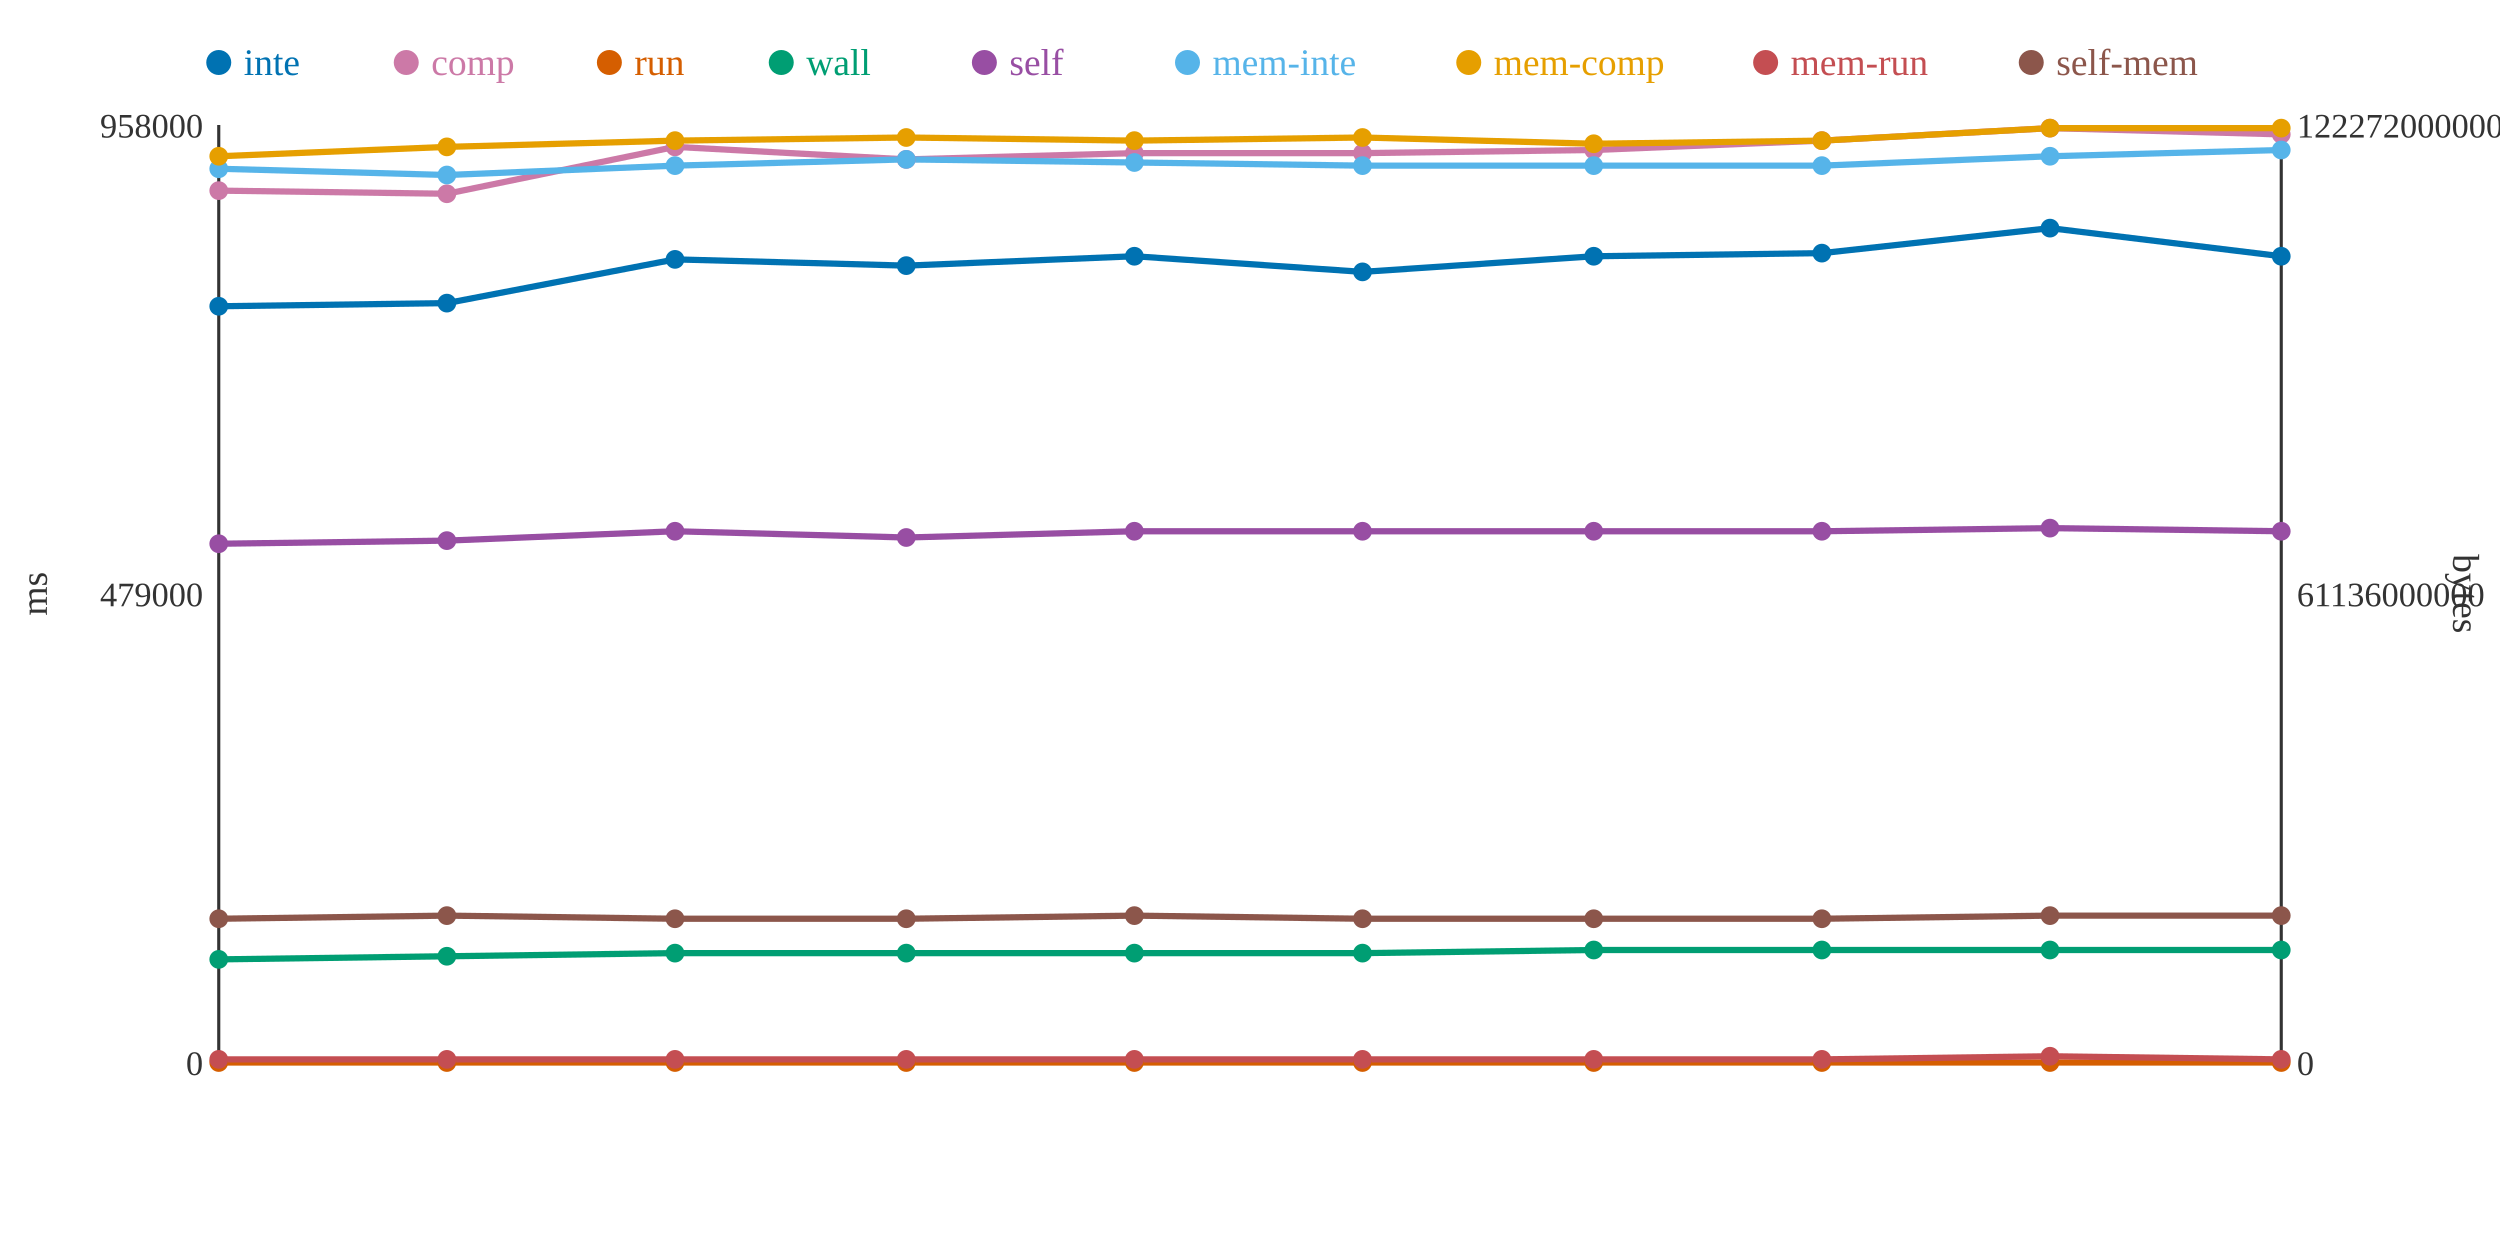
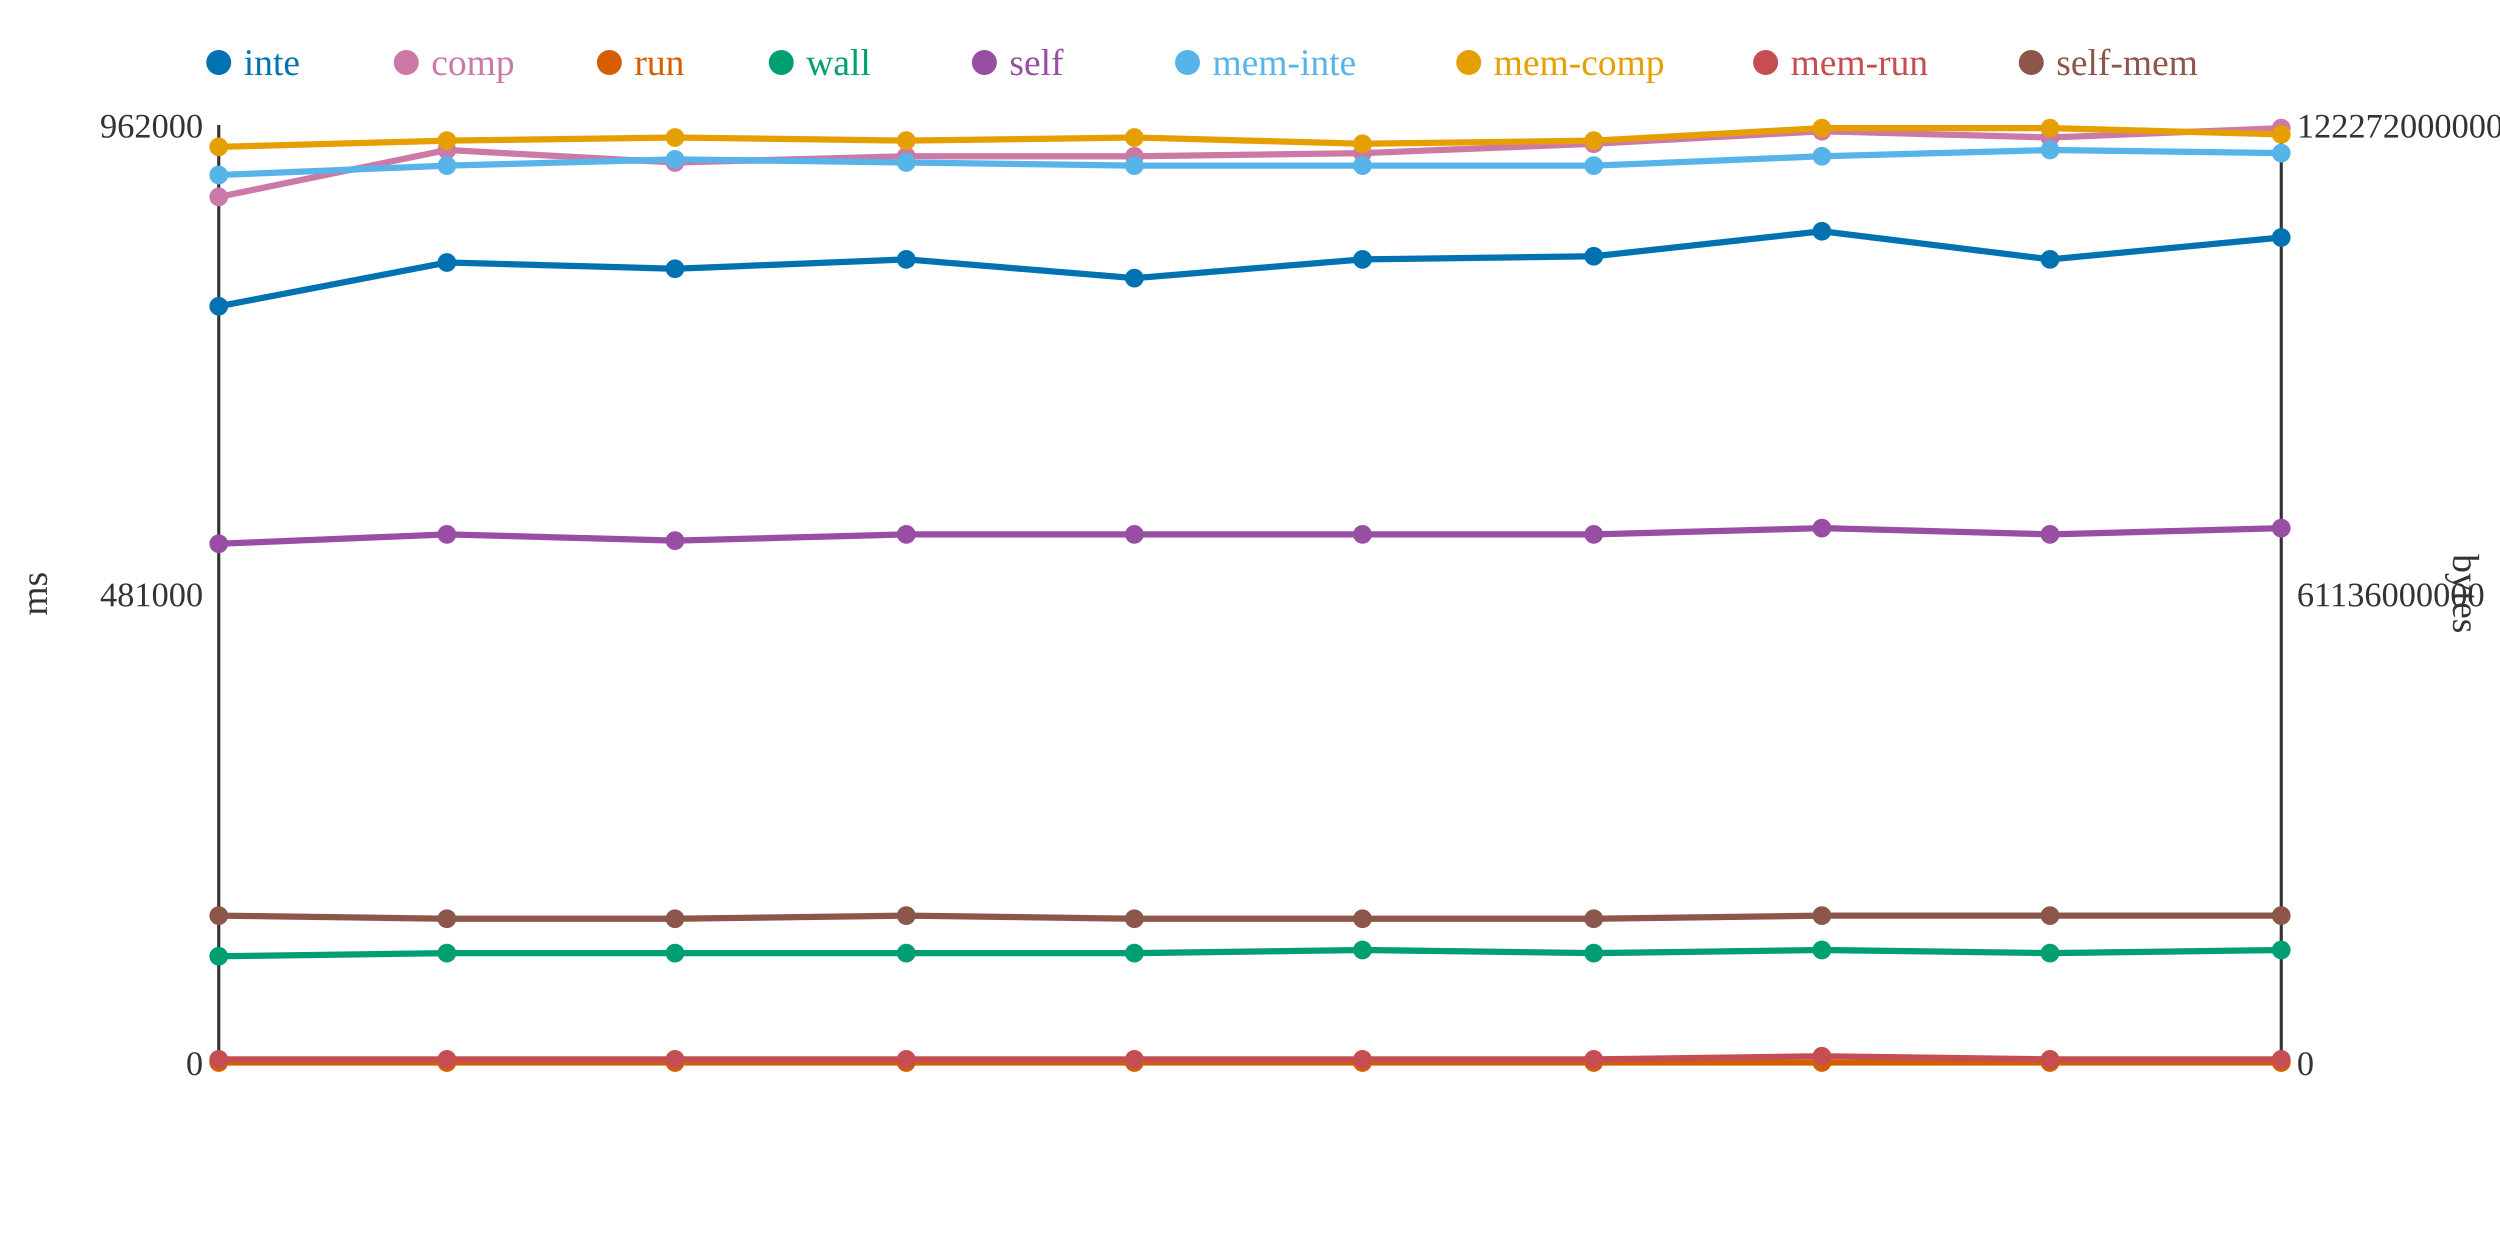
<svg xmlns="http://www.w3.org/2000/svg" width="800" height="400">
  <rect width="800" height="400" fill="white" />
  <line x1="70" y1="40" x2="70" y2="340" stroke="#333" stroke-width="1" />
  <line x1="70" y1="340" x2="730" y2="340" stroke="#333" stroke-width="1" />
  <line x1="730" y1="40" x2="730" y2="340" stroke="#333" stroke-width="1" />
  <text x="65" y="344" text-anchor="end" font-size="11" fill="#333">0</text>
-   <text x="65" y="194" text-anchor="end" font-size="11" fill="#333">479000</text>
-   <text x="65" y="44" text-anchor="end" font-size="11" fill="#333">958000</text>
+   <text x="65" y="194" text-anchor="end" font-size="11" fill="#333">481000</text>
+   <text x="65" y="44" text-anchor="end" font-size="11" fill="#333">962000</text>
  <text x="15" y="190" text-anchor="middle" font-size="12" fill="#333" transform="rotate(-90 15 190)">ms</text>
  <text x="735" y="344" text-anchor="start" font-size="11" fill="#333">0</text>
  <text x="735" y="194" text-anchor="start" font-size="11" fill="#333">61136000000</text>
  <text x="735" y="44" text-anchor="start" font-size="11" fill="#333">122272000000</text>
  <text x="785" y="190" text-anchor="middle" font-size="12" fill="#333" transform="rotate(90 785 190)">bytes</text>
-   <polyline points="70,98 143,97 216,83 290,85 363,82 436,87 510,82 583,81 656,73 730,82" fill="none" stroke="#0072B2" stroke-width="2" />
-   <polyline points="70,61 143,62 216,47 290,51 363,49 436,49 510,48 583,45 656,41 730,43" fill="none" stroke="#CC79A7" stroke-width="2" />
+   <polyline points="70,98 143,84 216,86 290,83 363,89 436,83 510,82 583,74 656,83 730,76" fill="none" stroke="#0072B2" stroke-width="2" />
+   <polyline points="70,63 143,48 216,52 290,50 363,50 436,49 510,46 583,42 656,44 730,41" fill="none" stroke="#CC79A7" stroke-width="2" />
  <polyline points="70,340 143,340 216,340 290,340 363,340 436,340 510,340 583,340 656,340 730,340" fill="none" stroke="#D55E00" stroke-width="2" />
-   <polyline points="70,307 143,306 216,305 290,305 363,305 436,305 510,304 583,304 656,304 730,304" fill="none" stroke="#009E73" stroke-width="2" />
-   <polyline points="70,174 143,173 216,170 290,172 363,170 436,170 510,170 583,170 656,169 730,170" fill="none" stroke="#984EA3" stroke-width="2" />
-   <polyline points="70,54 143,56 216,53 290,51 363,52 436,53 510,53 583,53 656,50 730,48" fill="none" stroke="#56B4E9" stroke-width="2" />
-   <polyline points="70,50 143,47 216,45 290,44 363,45 436,44 510,46 583,45 656,41 730,41" fill="none" stroke="#E69F00" stroke-width="2" />
-   <polyline points="70,339 143,339 216,339 290,339 363,339 436,339 510,339 583,339 656,338 730,339" fill="none" stroke="#C44E52" stroke-width="2" />
-   <polyline points="70,294 143,293 216,294 290,294 363,293 436,294 510,294 583,294 656,293 730,293" fill="none" stroke="#8C564B" stroke-width="2" />
+   <polyline points="70,306 143,305 216,305 290,305 363,305 436,304 510,305 583,304 656,305 730,304" fill="none" stroke="#009E73" stroke-width="2" />
+   <polyline points="70,174 143,171 216,173 290,171 363,171 436,171 510,171 583,169 656,171 730,169" fill="none" stroke="#984EA3" stroke-width="2" />
+   <polyline points="70,56 143,53 216,51 290,52 363,53 436,53 510,53 583,50 656,48 730,49" fill="none" stroke="#56B4E9" stroke-width="2" />
+   <polyline points="70,47 143,45 216,44 290,45 363,44 436,46 510,45 583,41 656,41 730,43" fill="none" stroke="#E69F00" stroke-width="2" />
+   <polyline points="70,339 143,339 216,339 290,339 363,339 436,339 510,339 583,338 656,339 730,339" fill="none" stroke="#C44E52" stroke-width="2" />
+   <polyline points="70,293 143,294 216,294 290,293 363,294 436,294 510,294 583,293 656,293 730,293" fill="none" stroke="#8C564B" stroke-width="2" />
  <circle cx="70" cy="98" r="3" fill="#0072B2" />
-   <circle cx="70" cy="61" r="3" fill="#CC79A7" />
+   <circle cx="70" cy="63" r="3" fill="#CC79A7" />
  <circle cx="70" cy="340" r="3" fill="#D55E00" />
-   <circle cx="70" cy="307" r="3" fill="#009E73" />
+   <circle cx="70" cy="306" r="3" fill="#009E73" />
  <circle cx="70" cy="174" r="3" fill="#984EA3" />
-   <circle cx="70" cy="54" r="3" fill="#56B4E9" />
-   <circle cx="70" cy="50" r="3" fill="#E69F00" />
+   <circle cx="70" cy="56" r="3" fill="#56B4E9" />
+   <circle cx="70" cy="47" r="3" fill="#E69F00" />
  <circle cx="70" cy="339" r="3" fill="#C44E52" />
-   <circle cx="70" cy="294" r="3" fill="#8C564B" />
-   <circle cx="143" cy="97" r="3" fill="#0072B2" />
-   <circle cx="143" cy="62" r="3" fill="#CC79A7" />
+   <circle cx="70" cy="293" r="3" fill="#8C564B" />
+   <circle cx="143" cy="84" r="3" fill="#0072B2" />
+   <circle cx="143" cy="48" r="3" fill="#CC79A7" />
  <circle cx="143" cy="340" r="3" fill="#D55E00" />
-   <circle cx="143" cy="306" r="3" fill="#009E73" />
-   <circle cx="143" cy="173" r="3" fill="#984EA3" />
-   <circle cx="143" cy="56" r="3" fill="#56B4E9" />
-   <circle cx="143" cy="47" r="3" fill="#E69F00" />
+   <circle cx="143" cy="305" r="3" fill="#009E73" />
+   <circle cx="143" cy="171" r="3" fill="#984EA3" />
+   <circle cx="143" cy="53" r="3" fill="#56B4E9" />
+   <circle cx="143" cy="45" r="3" fill="#E69F00" />
  <circle cx="143" cy="339" r="3" fill="#C44E52" />
-   <circle cx="143" cy="293" r="3" fill="#8C564B" />
-   <circle cx="216" cy="83" r="3" fill="#0072B2" />
-   <circle cx="216" cy="47" r="3" fill="#CC79A7" />
+   <circle cx="143" cy="294" r="3" fill="#8C564B" />
+   <circle cx="216" cy="86" r="3" fill="#0072B2" />
+   <circle cx="216" cy="52" r="3" fill="#CC79A7" />
  <circle cx="216" cy="340" r="3" fill="#D55E00" />
  <circle cx="216" cy="305" r="3" fill="#009E73" />
-   <circle cx="216" cy="170" r="3" fill="#984EA3" />
-   <circle cx="216" cy="53" r="3" fill="#56B4E9" />
-   <circle cx="216" cy="45" r="3" fill="#E69F00" />
+   <circle cx="216" cy="173" r="3" fill="#984EA3" />
+   <circle cx="216" cy="51" r="3" fill="#56B4E9" />
+   <circle cx="216" cy="44" r="3" fill="#E69F00" />
  <circle cx="216" cy="339" r="3" fill="#C44E52" />
  <circle cx="216" cy="294" r="3" fill="#8C564B" />
-   <circle cx="290" cy="85" r="3" fill="#0072B2" />
-   <circle cx="290" cy="51" r="3" fill="#CC79A7" />
+   <circle cx="290" cy="83" r="3" fill="#0072B2" />
+   <circle cx="290" cy="50" r="3" fill="#CC79A7" />
  <circle cx="290" cy="340" r="3" fill="#D55E00" />
  <circle cx="290" cy="305" r="3" fill="#009E73" />
-   <circle cx="290" cy="172" r="3" fill="#984EA3" />
-   <circle cx="290" cy="51" r="3" fill="#56B4E9" />
-   <circle cx="290" cy="44" r="3" fill="#E69F00" />
+   <circle cx="290" cy="171" r="3" fill="#984EA3" />
+   <circle cx="290" cy="52" r="3" fill="#56B4E9" />
+   <circle cx="290" cy="45" r="3" fill="#E69F00" />
  <circle cx="290" cy="339" r="3" fill="#C44E52" />
-   <circle cx="290" cy="294" r="3" fill="#8C564B" />
-   <circle cx="363" cy="82" r="3" fill="#0072B2" />
-   <circle cx="363" cy="49" r="3" fill="#CC79A7" />
+   <circle cx="290" cy="293" r="3" fill="#8C564B" />
+   <circle cx="363" cy="89" r="3" fill="#0072B2" />
+   <circle cx="363" cy="50" r="3" fill="#CC79A7" />
  <circle cx="363" cy="340" r="3" fill="#D55E00" />
  <circle cx="363" cy="305" r="3" fill="#009E73" />
-   <circle cx="363" cy="170" r="3" fill="#984EA3" />
-   <circle cx="363" cy="52" r="3" fill="#56B4E9" />
-   <circle cx="363" cy="45" r="3" fill="#E69F00" />
+   <circle cx="363" cy="171" r="3" fill="#984EA3" />
+   <circle cx="363" cy="53" r="3" fill="#56B4E9" />
+   <circle cx="363" cy="44" r="3" fill="#E69F00" />
  <circle cx="363" cy="339" r="3" fill="#C44E52" />
-   <circle cx="363" cy="293" r="3" fill="#8C564B" />
-   <circle cx="436" cy="87" r="3" fill="#0072B2" />
+   <circle cx="363" cy="294" r="3" fill="#8C564B" />
+   <circle cx="436" cy="83" r="3" fill="#0072B2" />
  <circle cx="436" cy="49" r="3" fill="#CC79A7" />
  <circle cx="436" cy="340" r="3" fill="#D55E00" />
-   <circle cx="436" cy="305" r="3" fill="#009E73" />
-   <circle cx="436" cy="170" r="3" fill="#984EA3" />
+   <circle cx="436" cy="304" r="3" fill="#009E73" />
+   <circle cx="436" cy="171" r="3" fill="#984EA3" />
  <circle cx="436" cy="53" r="3" fill="#56B4E9" />
-   <circle cx="436" cy="44" r="3" fill="#E69F00" />
+   <circle cx="436" cy="46" r="3" fill="#E69F00" />
  <circle cx="436" cy="339" r="3" fill="#C44E52" />
  <circle cx="436" cy="294" r="3" fill="#8C564B" />
  <circle cx="510" cy="82" r="3" fill="#0072B2" />
-   <circle cx="510" cy="48" r="3" fill="#CC79A7" />
+   <circle cx="510" cy="46" r="3" fill="#CC79A7" />
  <circle cx="510" cy="340" r="3" fill="#D55E00" />
-   <circle cx="510" cy="304" r="3" fill="#009E73" />
-   <circle cx="510" cy="170" r="3" fill="#984EA3" />
+   <circle cx="510" cy="305" r="3" fill="#009E73" />
+   <circle cx="510" cy="171" r="3" fill="#984EA3" />
  <circle cx="510" cy="53" r="3" fill="#56B4E9" />
-   <circle cx="510" cy="46" r="3" fill="#E69F00" />
+   <circle cx="510" cy="45" r="3" fill="#E69F00" />
  <circle cx="510" cy="339" r="3" fill="#C44E52" />
  <circle cx="510" cy="294" r="3" fill="#8C564B" />
-   <circle cx="583" cy="81" r="3" fill="#0072B2" />
-   <circle cx="583" cy="45" r="3" fill="#CC79A7" />
+   <circle cx="583" cy="74" r="3" fill="#0072B2" />
+   <circle cx="583" cy="42" r="3" fill="#CC79A7" />
  <circle cx="583" cy="340" r="3" fill="#D55E00" />
  <circle cx="583" cy="304" r="3" fill="#009E73" />
-   <circle cx="583" cy="170" r="3" fill="#984EA3" />
-   <circle cx="583" cy="53" r="3" fill="#56B4E9" />
-   <circle cx="583" cy="45" r="3" fill="#E69F00" />
-   <circle cx="583" cy="339" r="3" fill="#C44E52" />
-   <circle cx="583" cy="294" r="3" fill="#8C564B" />
-   <circle cx="656" cy="73" r="3" fill="#0072B2" />
-   <circle cx="656" cy="41" r="3" fill="#CC79A7" />
+   <circle cx="583" cy="169" r="3" fill="#984EA3" />
+   <circle cx="583" cy="50" r="3" fill="#56B4E9" />
+   <circle cx="583" cy="41" r="3" fill="#E69F00" />
+   <circle cx="583" cy="338" r="3" fill="#C44E52" />
+   <circle cx="583" cy="293" r="3" fill="#8C564B" />
+   <circle cx="656" cy="83" r="3" fill="#0072B2" />
+   <circle cx="656" cy="44" r="3" fill="#CC79A7" />
  <circle cx="656" cy="340" r="3" fill="#D55E00" />
-   <circle cx="656" cy="304" r="3" fill="#009E73" />
-   <circle cx="656" cy="169" r="3" fill="#984EA3" />
-   <circle cx="656" cy="50" r="3" fill="#56B4E9" />
+   <circle cx="656" cy="305" r="3" fill="#009E73" />
+   <circle cx="656" cy="171" r="3" fill="#984EA3" />
+   <circle cx="656" cy="48" r="3" fill="#56B4E9" />
  <circle cx="656" cy="41" r="3" fill="#E69F00" />
-   <circle cx="656" cy="338" r="3" fill="#C44E52" />
+   <circle cx="656" cy="339" r="3" fill="#C44E52" />
  <circle cx="656" cy="293" r="3" fill="#8C564B" />
-   <circle cx="730" cy="82" r="3" fill="#0072B2" />
-   <circle cx="730" cy="43" r="3" fill="#CC79A7" />
+   <circle cx="730" cy="76" r="3" fill="#0072B2" />
+   <circle cx="730" cy="41" r="3" fill="#CC79A7" />
  <circle cx="730" cy="340" r="3" fill="#D55E00" />
  <circle cx="730" cy="304" r="3" fill="#009E73" />
-   <circle cx="730" cy="170" r="3" fill="#984EA3" />
-   <circle cx="730" cy="48" r="3" fill="#56B4E9" />
-   <circle cx="730" cy="41" r="3" fill="#E69F00" />
+   <circle cx="730" cy="169" r="3" fill="#984EA3" />
+   <circle cx="730" cy="49" r="3" fill="#56B4E9" />
+   <circle cx="730" cy="43" r="3" fill="#E69F00" />
  <circle cx="730" cy="339" r="3" fill="#C44E52" />
  <circle cx="730" cy="293" r="3" fill="#8C564B" />
  <circle cx="70" cy="20" r="4" fill="#0072B2" />
  <text x="78" y="24" text-anchor="start" font-size="12" fill="#0072B2">inte</text>
  <circle cx="130" cy="20" r="4" fill="#CC79A7" />
  <text x="138" y="24" text-anchor="start" font-size="12" fill="#CC79A7">comp</text>
  <circle cx="195" cy="20" r="4" fill="#D55E00" />
  <text x="203" y="24" text-anchor="start" font-size="12" fill="#D55E00">run</text>
  <circle cx="250" cy="20" r="4" fill="#009E73" />
  <text x="258" y="24" text-anchor="start" font-size="12" fill="#009E73">wall</text>
  <circle cx="315" cy="20" r="4" fill="#984EA3" />
  <text x="323" y="24" text-anchor="start" font-size="12" fill="#984EA3">self</text>
  <circle cx="380" cy="20" r="4" fill="#56B4E9" />
  <text x="388" y="24" text-anchor="start" font-size="12" fill="#56B4E9">mem-inte</text>
  <circle cx="470" cy="20" r="4" fill="#E69F00" />
  <text x="478" y="24" text-anchor="start" font-size="12" fill="#E69F00">mem-comp</text>
  <circle cx="565" cy="20" r="4" fill="#C44E52" />
  <text x="573" y="24" text-anchor="start" font-size="12" fill="#C44E52">mem-run</text>
  <circle cx="650" cy="20" r="4" fill="#8C564B" />
  <text x="658" y="24" text-anchor="start" font-size="12" fill="#8C564B">self-mem</text>
</svg>
